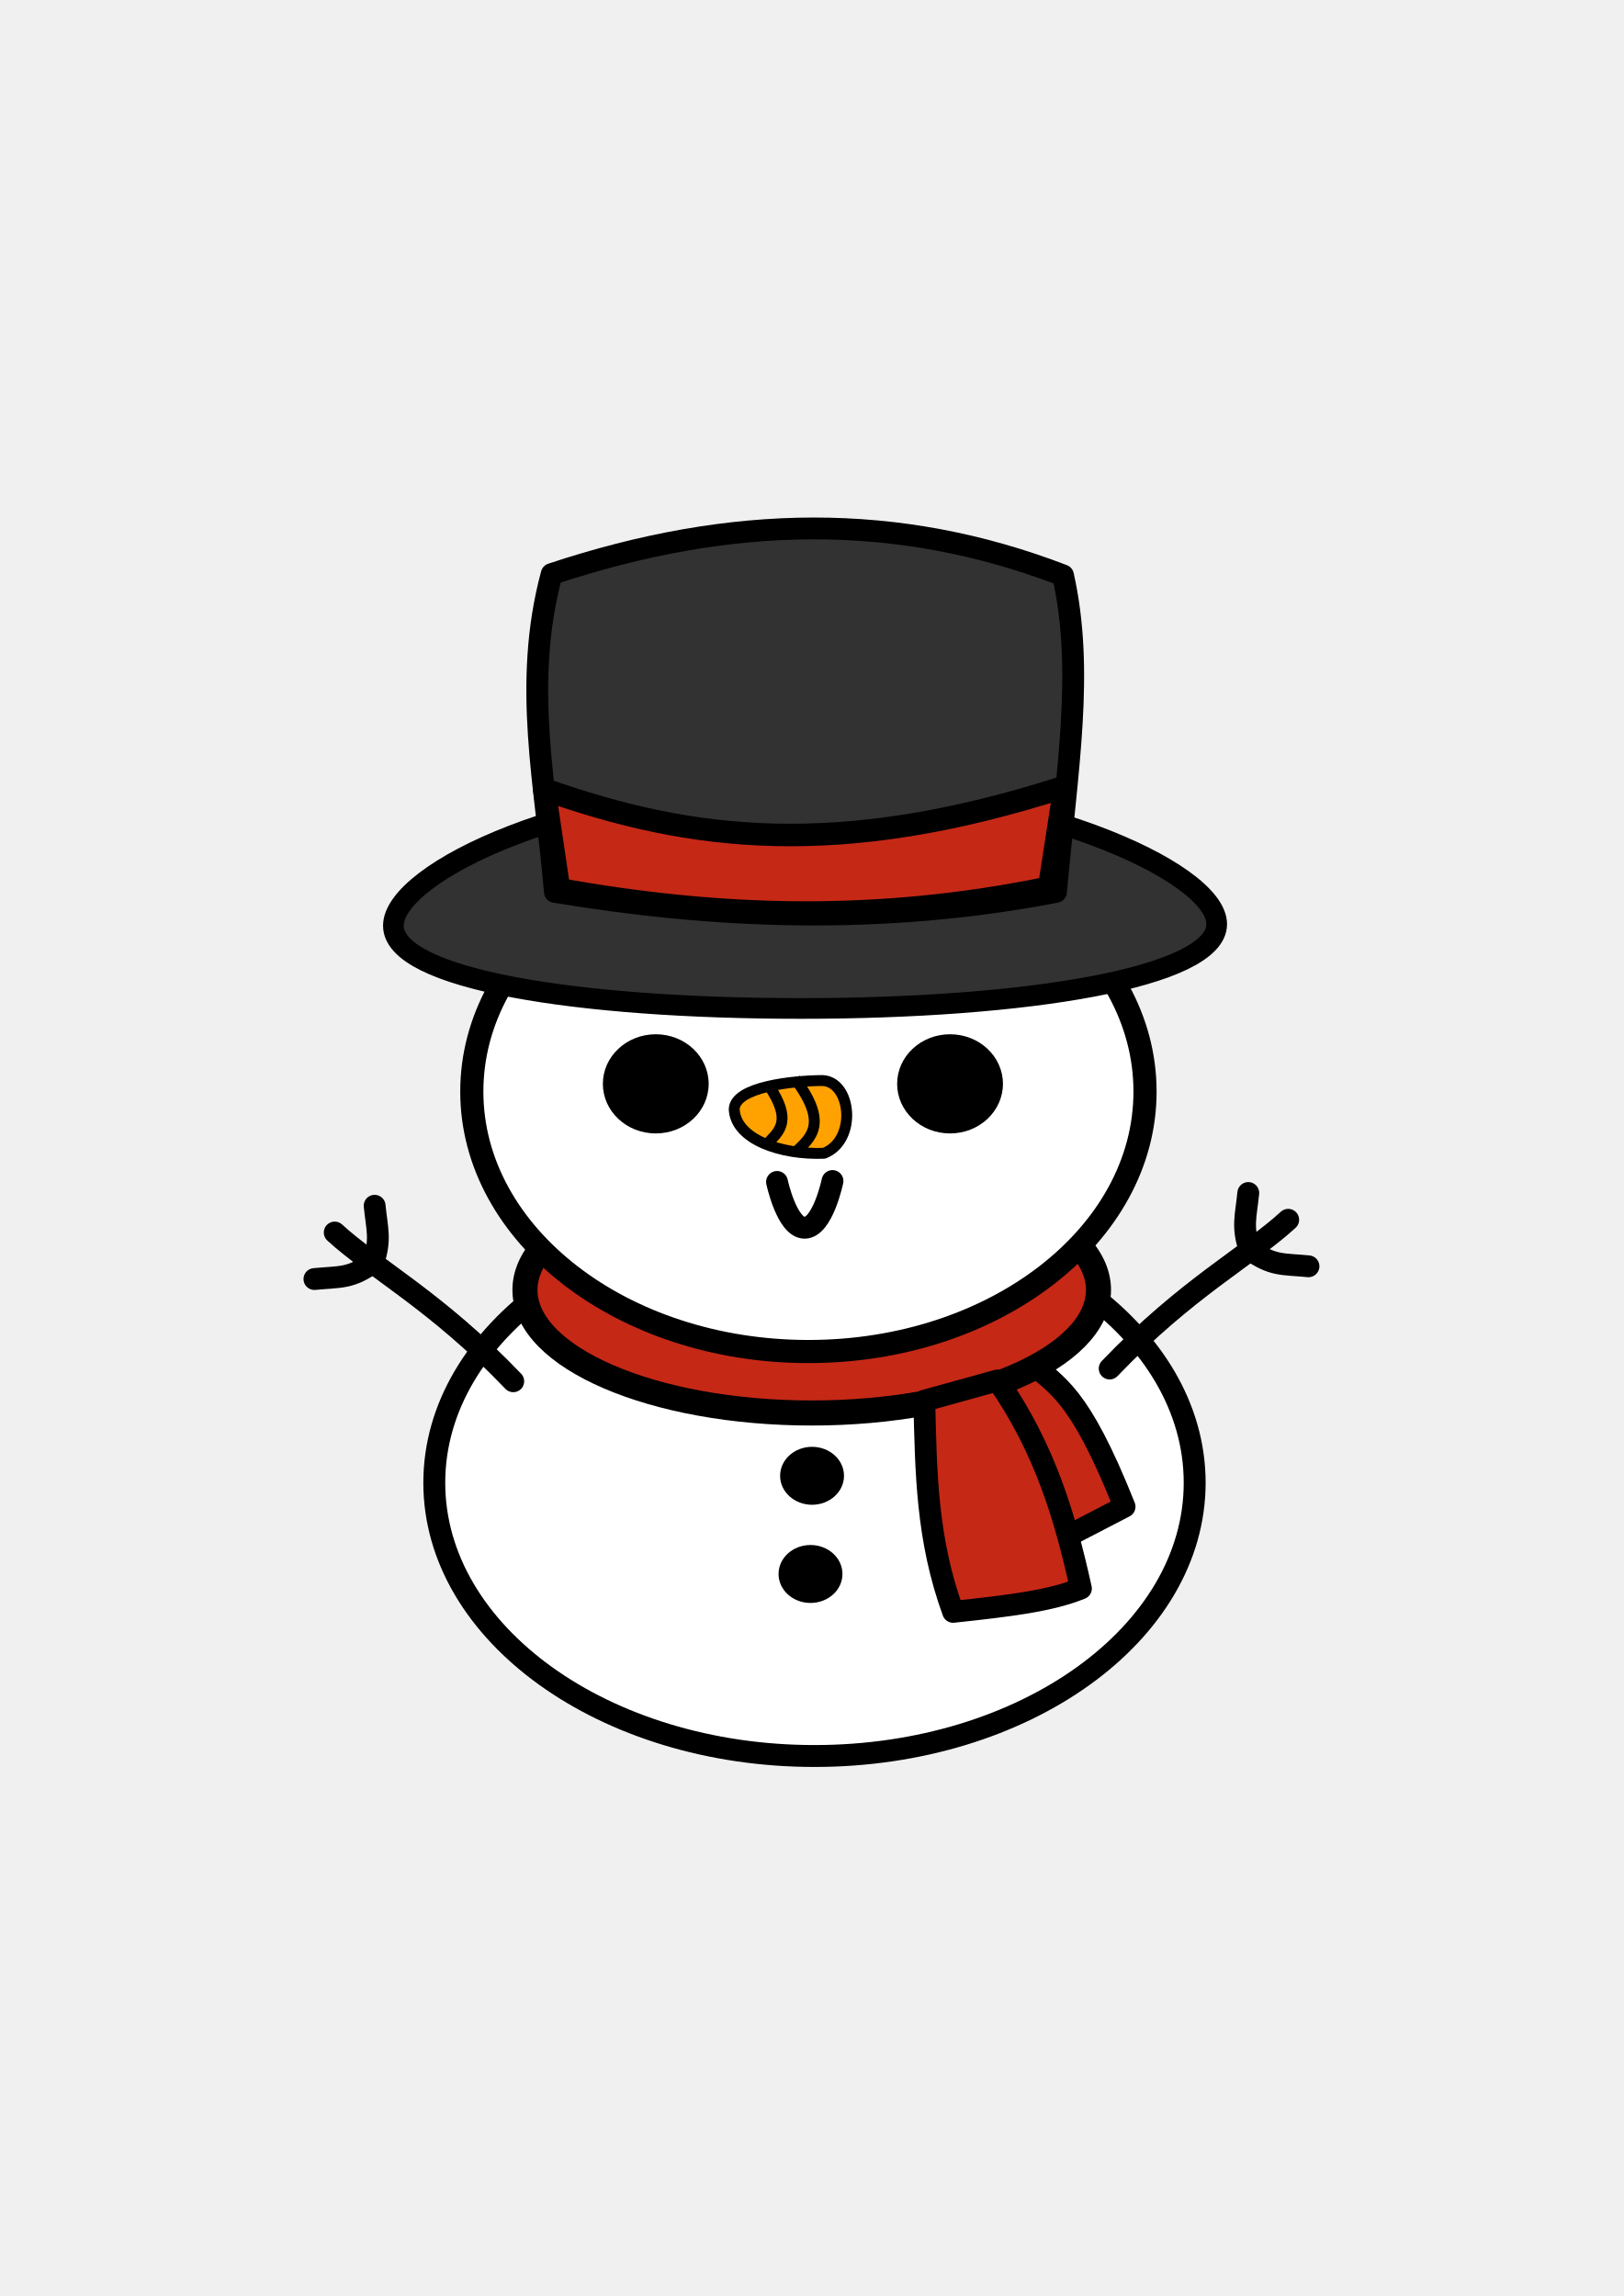
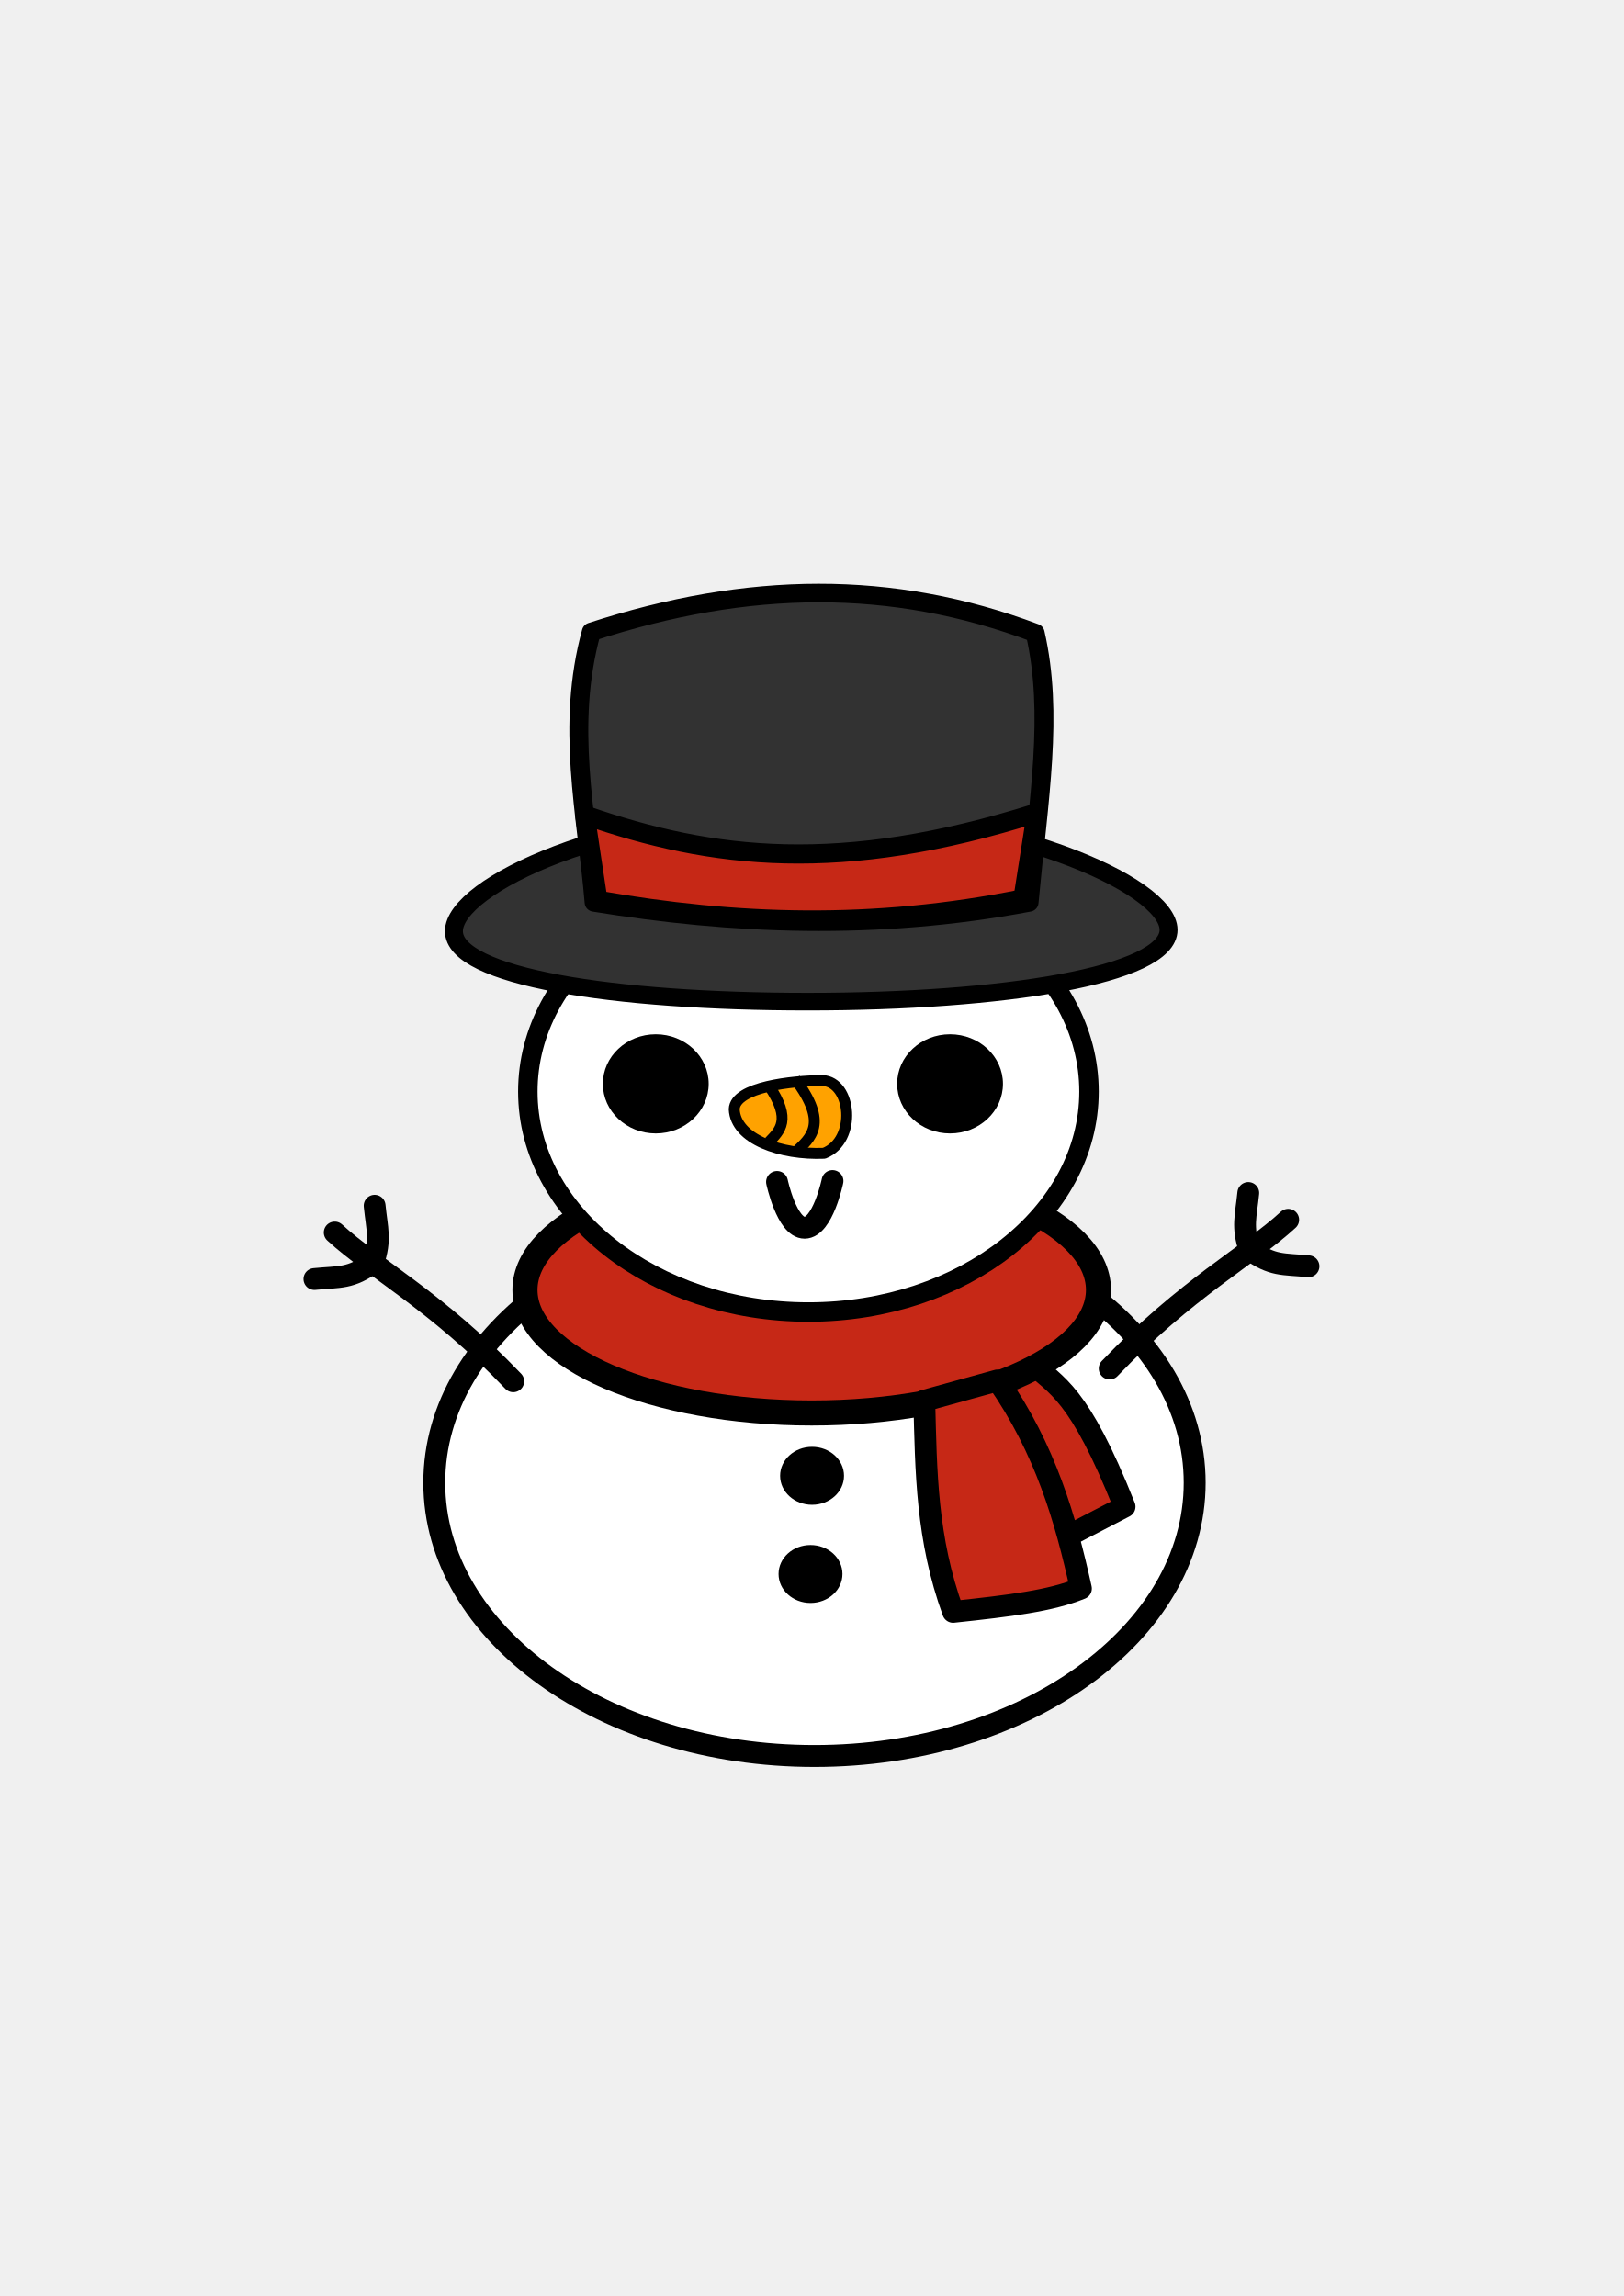
<svg xmlns="http://www.w3.org/2000/svg" width="210mm" height="297mm" viewBox="0 0 744.094 1052.362" id="svg6524" version="1.1">
  <defs id="defs6526" />
  <g id="layer1">
    <ellipse style="opacity:1;fill:#ffffff;fill-opacity:1;fill-rule:nonzero;stroke:#000000;stroke-width:10.039;stroke-linecap:round;stroke-linejoin:round;stroke-miterlimit:4;stroke-dasharray:none;stroke-opacity:1" id="path7120" cx="373.251" cy="679.616" rx="174.232" ry="125.24" />
    <g id="g7180" style="fill-opacity:1;fill:#c62816">
      <path id="path7128" d="m 472.143,624.148 c 12.071,11.405 22.09,13.378 43.214,66.429 l -28.929,15 c -6.203,-31.267 -17.848,-52.556 -29.643,-73.571 z" style="fill:#c62816;fill-rule:evenodd;stroke:#000000;stroke-width:10;stroke-linecap:round;stroke-linejoin:round;stroke-miterlimit:4;stroke-dasharray:none;stroke-opacity:1;fill-opacity:1" />
      <ellipse ry="56.41" rx="131.414" cy="591.228" cx="371.989" id="path7118" style="opacity:1;fill:#c62816;fill-opacity:1;fill-rule:nonzero;stroke:#000000;stroke-width:11.492;stroke-linecap:round;stroke-linejoin:round;stroke-miterlimit:4;stroke-dasharray:none;stroke-opacity:1" />
      <path id="path7126" d="m 423.571,642.005 c 0.808,32.547 1.001,63.288 13.214,96.786 26.214,-2.806 44.698,-5.06 58.571,-10.714 -7.046,-31.786 -16.124,-63.571 -38.214,-95.357 z" style="opacity:1;fill:#c62816;fill-rule:evenodd;stroke:#000000;stroke-width:10;stroke-linecap:round;stroke-linejoin:round;stroke-miterlimit:4;stroke-dasharray:none;stroke-opacity:1;fill-opacity:1" />
    </g>
-     <ellipse style="opacity:1;fill:#ffffff;fill-opacity:1;fill-rule:nonzero;stroke:#000000;stroke-width:10.606;stroke-linecap:round;stroke-linejoin:round;stroke-miterlimit:4;stroke-dasharray:none;stroke-opacity:1" id="path7085" cx="370.473" cy="500.314" rx="154.257" ry="119.154" />
+     <ellipse style="opacity:1;fill:#ffffff;fill-opacity:1;fill-rule:nonzero;stroke:#000000;stroke-width:8.918;stroke-linecap:round;stroke-linejoin:round;stroke-miterlimit:4;stroke-dasharray:none;stroke-opacity:1" id="path7085" cx="370.473" cy="500.314" rx="128.585" ry="101.058" />
    <ellipse style="opacity:1;fill:#000000;fill-opacity:1;fill-rule:nonzero;stroke:none;stroke-width:10;stroke-linecap:round;stroke-linejoin:round;stroke-miterlimit:4;stroke-dasharray:none;stroke-opacity:1" id="path7087" cx="300.52" cy="496.778" rx="24.244" ry="22.728" />
    <ellipse ry="22.728" rx="24.244" cy="496.778" cx="435.376" id="ellipse7089" style="opacity:1;fill:#000000;fill-opacity:1;fill-rule:nonzero;stroke:none;stroke-width:10;stroke-linecap:round;stroke-linejoin:round;stroke-miterlimit:4;stroke-dasharray:none;stroke-opacity:1" />
    <path style="fill:none;fill-rule:evenodd;stroke:#000000;stroke-width:10;stroke-linecap:round;stroke-linejoin:round;stroke-miterlimit:4;stroke-dasharray:none;stroke-opacity:1" d="m 356.079,541.73 c 0,0 4.488,21.024 12.663,21.004 8.313,-0.021 12.77,-21.422 12.77,-21.422" id="path7091" />
    <g id="g7113" transform="translate(447.0203,-8.362219)">
      <path style="fill:#ffa200;fill-opacity:1;fill-rule:evenodd;stroke:#000000;stroke-width:5;stroke-linecap:round;stroke-linejoin:round;stroke-miterlimit:4;stroke-dasharray:none;stroke-opacity:1" d="m -69.389,536.96 c -19.692,0.808 -40.569,-6.379 -41.164,-20.203 0.393,-10.27 26.733,-13.042 40.406,-13.132 13.375,0.456 16.02,27.409 0.758,33.335 z" id="path7099" />
      <path style="fill:none;fill-rule:evenodd;stroke:#000000;stroke-width:5;stroke-linecap:butt;stroke-linejoin:miter;stroke-miterlimit:4;stroke-dasharray:none;stroke-opacity:1" d="m -94.596,506.046 c 10.513,15.657 4.972,20.485 0,25.696" id="path7101" />
      <path id="path7103" d="m -82.62,502.888 c 15.4,20.542 7.283,26.877 0,33.714" style="fill:none;fill-rule:evenodd;stroke:#000000;stroke-width:5;stroke-linecap:butt;stroke-linejoin:miter;stroke-miterlimit:4;stroke-dasharray:none;stroke-opacity:1" />
    </g>
    <ellipse style="opacity:1;fill:#000000;fill-opacity:1;fill-rule:nonzero;stroke:none;stroke-width:10;stroke-linecap:round;stroke-linejoin:round;stroke-miterlimit:4;stroke-dasharray:none;stroke-opacity:1" id="path7122" cx="372.143" cy="676.424" rx="14.643" ry="13.281" />
    <ellipse ry="13.281" rx="14.643" cy="721.424" cx="371.429" id="ellipse7124" style="opacity:1;fill:#000000;fill-opacity:1;fill-rule:nonzero;stroke:none;stroke-width:10;stroke-linecap:round;stroke-linejoin:round;stroke-miterlimit:4;stroke-dasharray:none;stroke-opacity:1" />
    <g id="g7138" transform="translate(-251.7857,33.92857)">
      <path id="path7130" d="m 760.311,593.333 c 35.063,-36.702 64.09,-51.856 81.822,-68.185" style="fill:none;fill-rule:evenodd;stroke:#000000;stroke-width:10;stroke-linecap:round;stroke-linejoin:round;stroke-miterlimit:4;stroke-dasharray:none;stroke-opacity:1" />
      <path id="path7136" d="m 851.429,546.469 c -11.816,-1.15 -16.43,-0.015 -26.964,-7.589 -3.63,-10.506 -1.685,-15.407 -0.628,-26.002" style="opacity:1;fill:none;fill-rule:evenodd;stroke:#000000;stroke-width:10;stroke-linecap:round;stroke-linejoin:round;stroke-miterlimit:4;stroke-dasharray:none;stroke-opacity:1" />
    </g>
    <g transform="matrix(-1,0,0,1,995.5204,39.77051)" id="g7142">
      <path style="fill:none;fill-rule:evenodd;stroke:#000000;stroke-width:10;stroke-linecap:round;stroke-linejoin:round;stroke-miterlimit:4;stroke-dasharray:none;stroke-opacity:1" d="m 760.311,593.333 c 35.063,-36.702 64.09,-51.856 81.822,-68.185" id="path7144" />
      <path style="opacity:1;fill:none;fill-rule:evenodd;stroke:#000000;stroke-width:10;stroke-linecap:round;stroke-linejoin:round;stroke-miterlimit:4;stroke-dasharray:none;stroke-opacity:1" d="m 851.429,546.469 c -11.816,-1.15 -16.43,-0.015 -26.964,-7.589 -3.63,-10.506 -1.685,-15.407 -0.628,-26.002" id="path7146" />
    </g>
-     <g id="g7198">
+     <g id="g7198" transform="matrix(0.8679894,0,0,0.8512423,51.54354,65.6364)">
      <g style="fill:#323232;fill-opacity:1" id="g7193">
        <path style="opacity:1;fill:#323232;fill-opacity:1;fill-rule:nonzero;stroke:#000000;stroke-width:9.477;stroke-linecap:round;stroke-linejoin:round;stroke-miterlimit:4;stroke-dasharray:none;stroke-opacity:1" d="m 557.577,423.577 c 2e-5,24.501 -87.627,38.648 -190.434,38.648 -102.807,0 -186.863,-13.433 -186.863,-37.934 0,-24.501 83.342,-64.363 186.148,-64.363 102.807,0 191.148,39.148 191.148,63.648 z" id="path7150" />
        <g id="g7157" style="fill:#323232;fill-opacity:1;stroke:#000000;stroke-opacity:1">
-           <path style="fill:#323232;fill-rule:evenodd;stroke:#000000;stroke-width:10;stroke-linecap:round;stroke-linejoin:round;stroke-opacity:1;stroke-miterlimit:4;stroke-dasharray:none;fill-opacity:1" d="m 254.286,408.791 c -3.964,-48.036 -15.146,-94.989 -1.464,-145.671 82.829,-27.532 158.898,-28.423 234.322,0.592 9.85,43.808 1.833,89.053 -3.214,145.079 -80.885,15.576 -157.321,12.016 -229.643,0 z" id="path7153" />
+           <path style="fill:#323232;fill-opacity:1;fill-rule:evenodd;stroke:#000000;stroke-width:10;stroke-linecap:round;stroke-linejoin:round;stroke-miterlimit:4;stroke-dasharray:none;stroke-opacity:1" d="m 254.286,408.791 c -3.964,-48.036 -15.146,-94.989 -1.464,-145.671 82.829,-27.532 158.898,-28.423 234.322,0.592 9.85,43.808 1.833,89.053 -3.214,145.079 -80.885,15.576 -157.321,12.016 -229.643,0 z" id="path7153" />
        </g>
      </g>
      <path id="path7165" d="m 256.209,407.585 -6.762,-45.814 c 67.297,23.891 135.076,32.138 238.459,-1.145 l -7.118,46.196 c -79.379,16.392 -151.826,13.817 -224.579,0.764 z" style="fill:#c62816;fill-opacity:1;fill-rule:evenodd;stroke:#000000;stroke-width:10.321;stroke-linecap:round;stroke-linejoin:round;stroke-miterlimit:4;stroke-dasharray:none;stroke-opacity:1" />
    </g>
  </g>
</svg>
